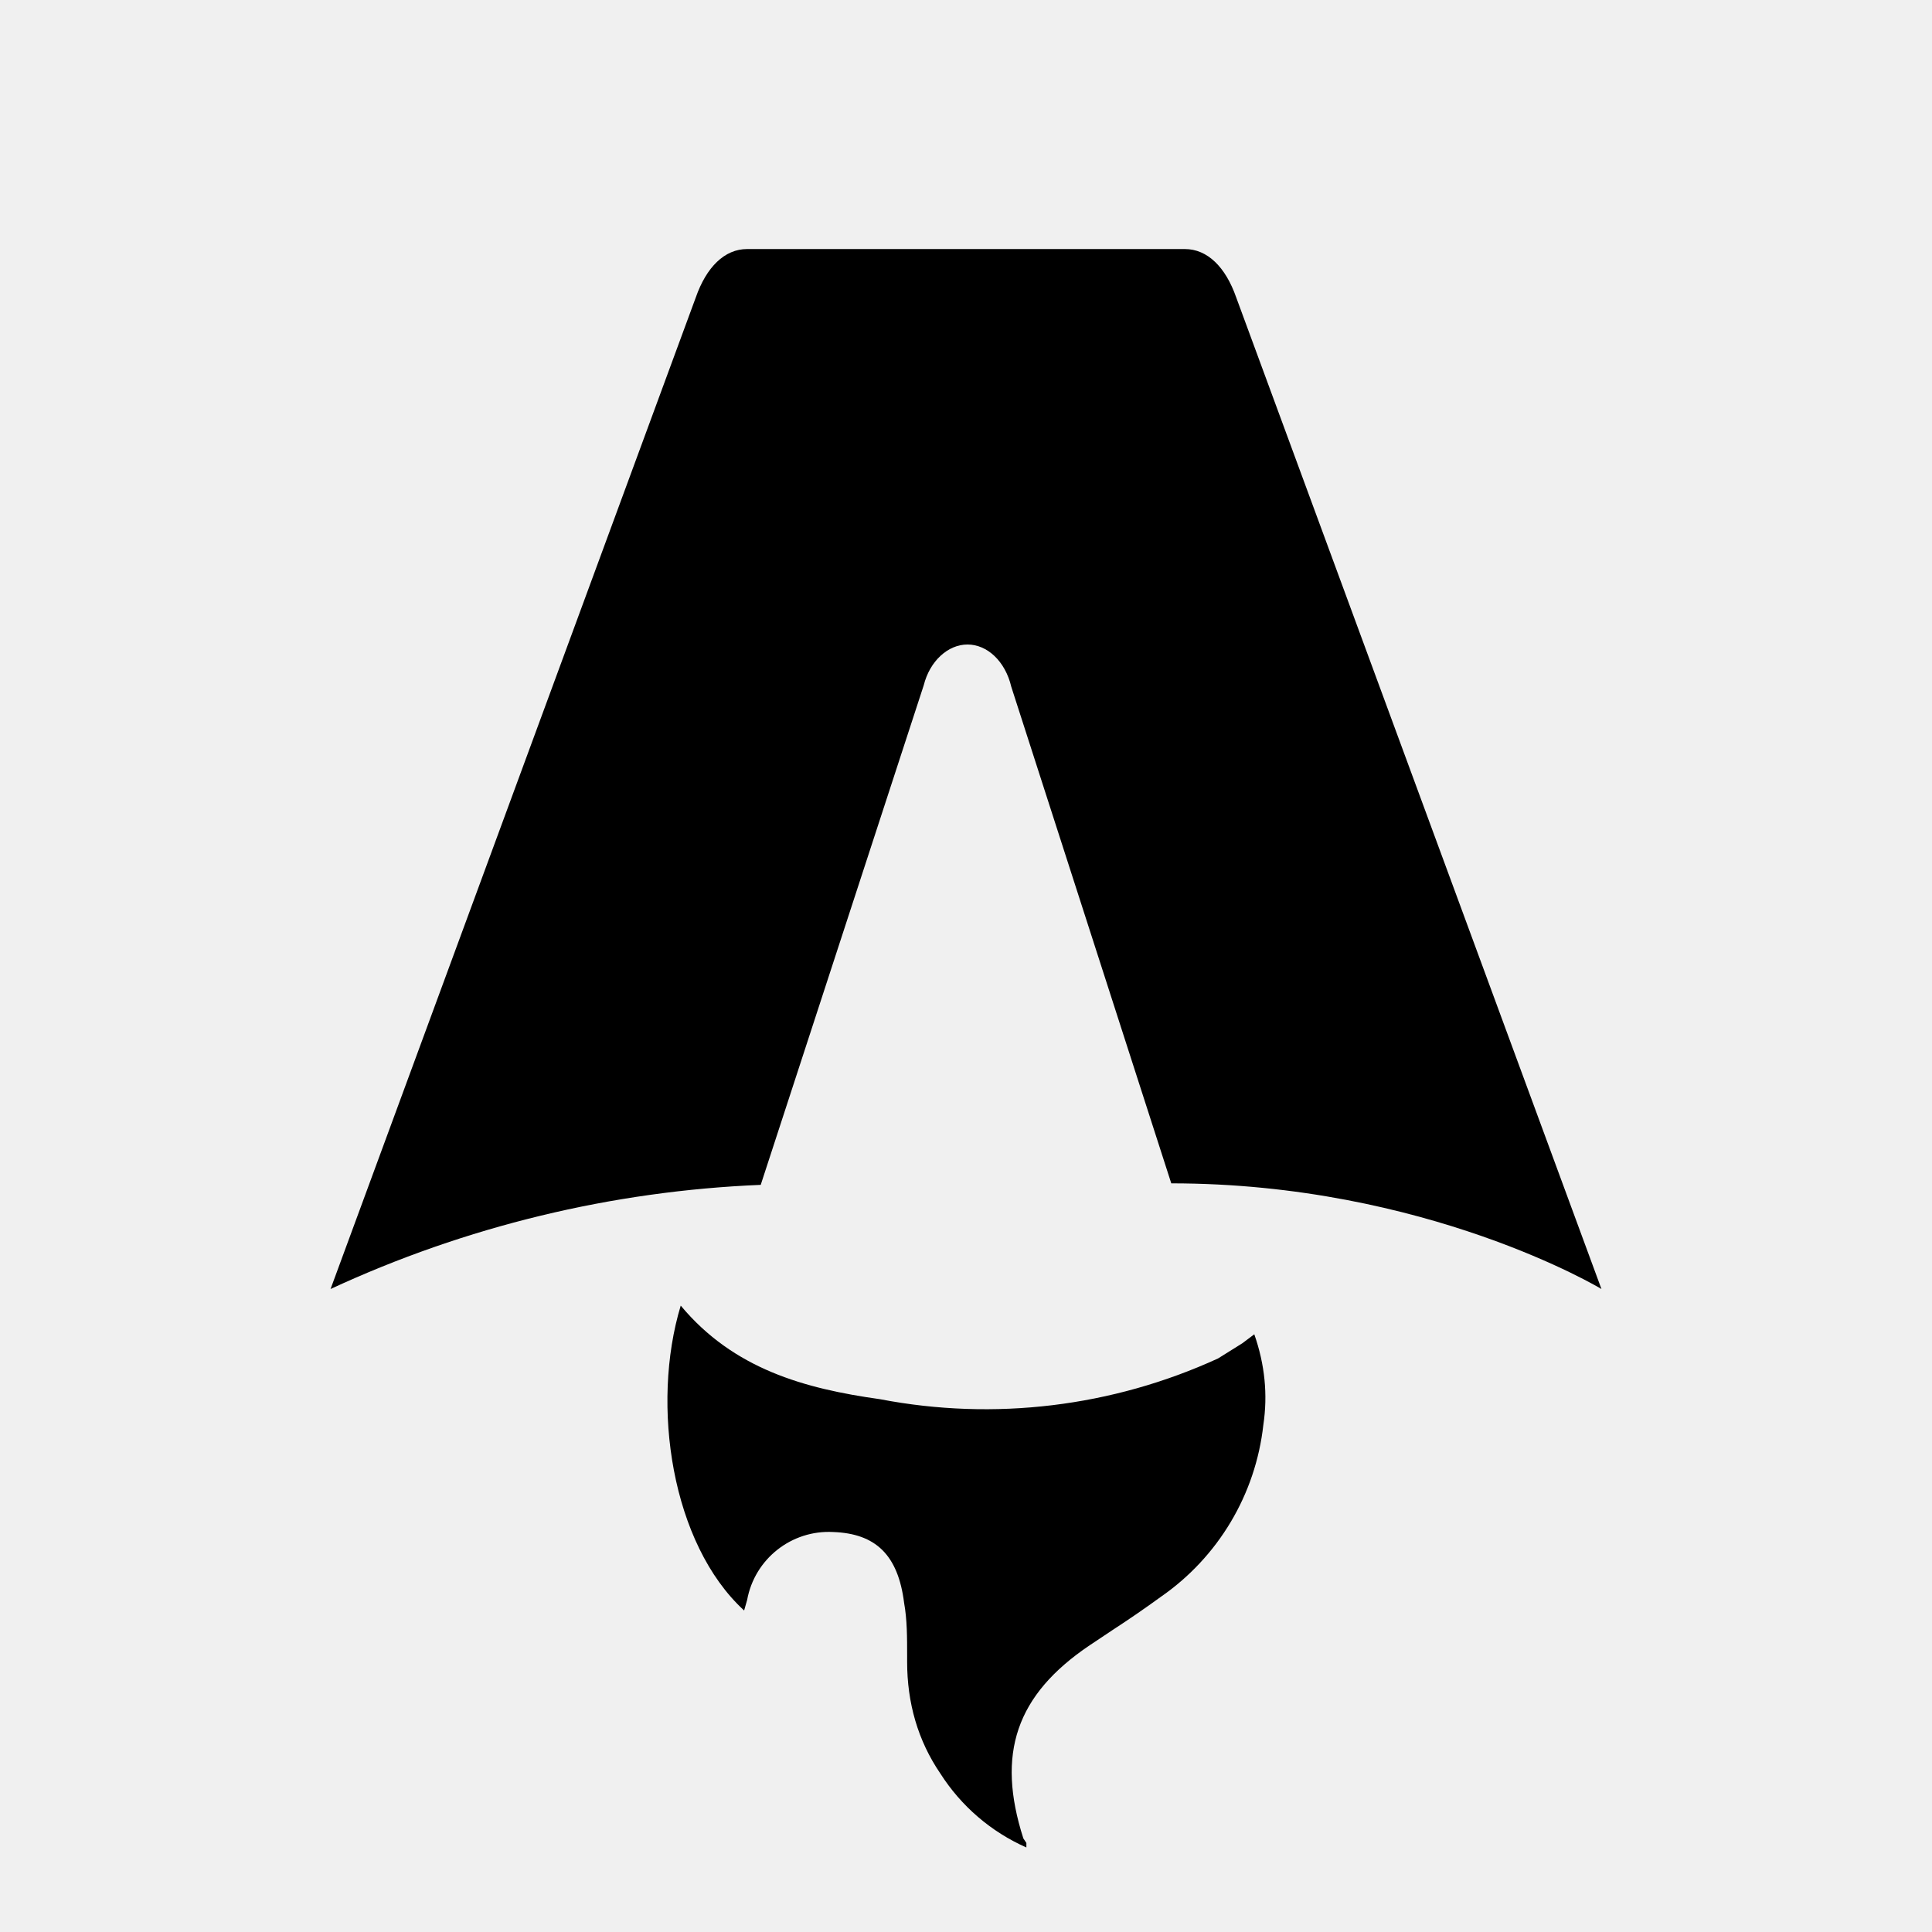
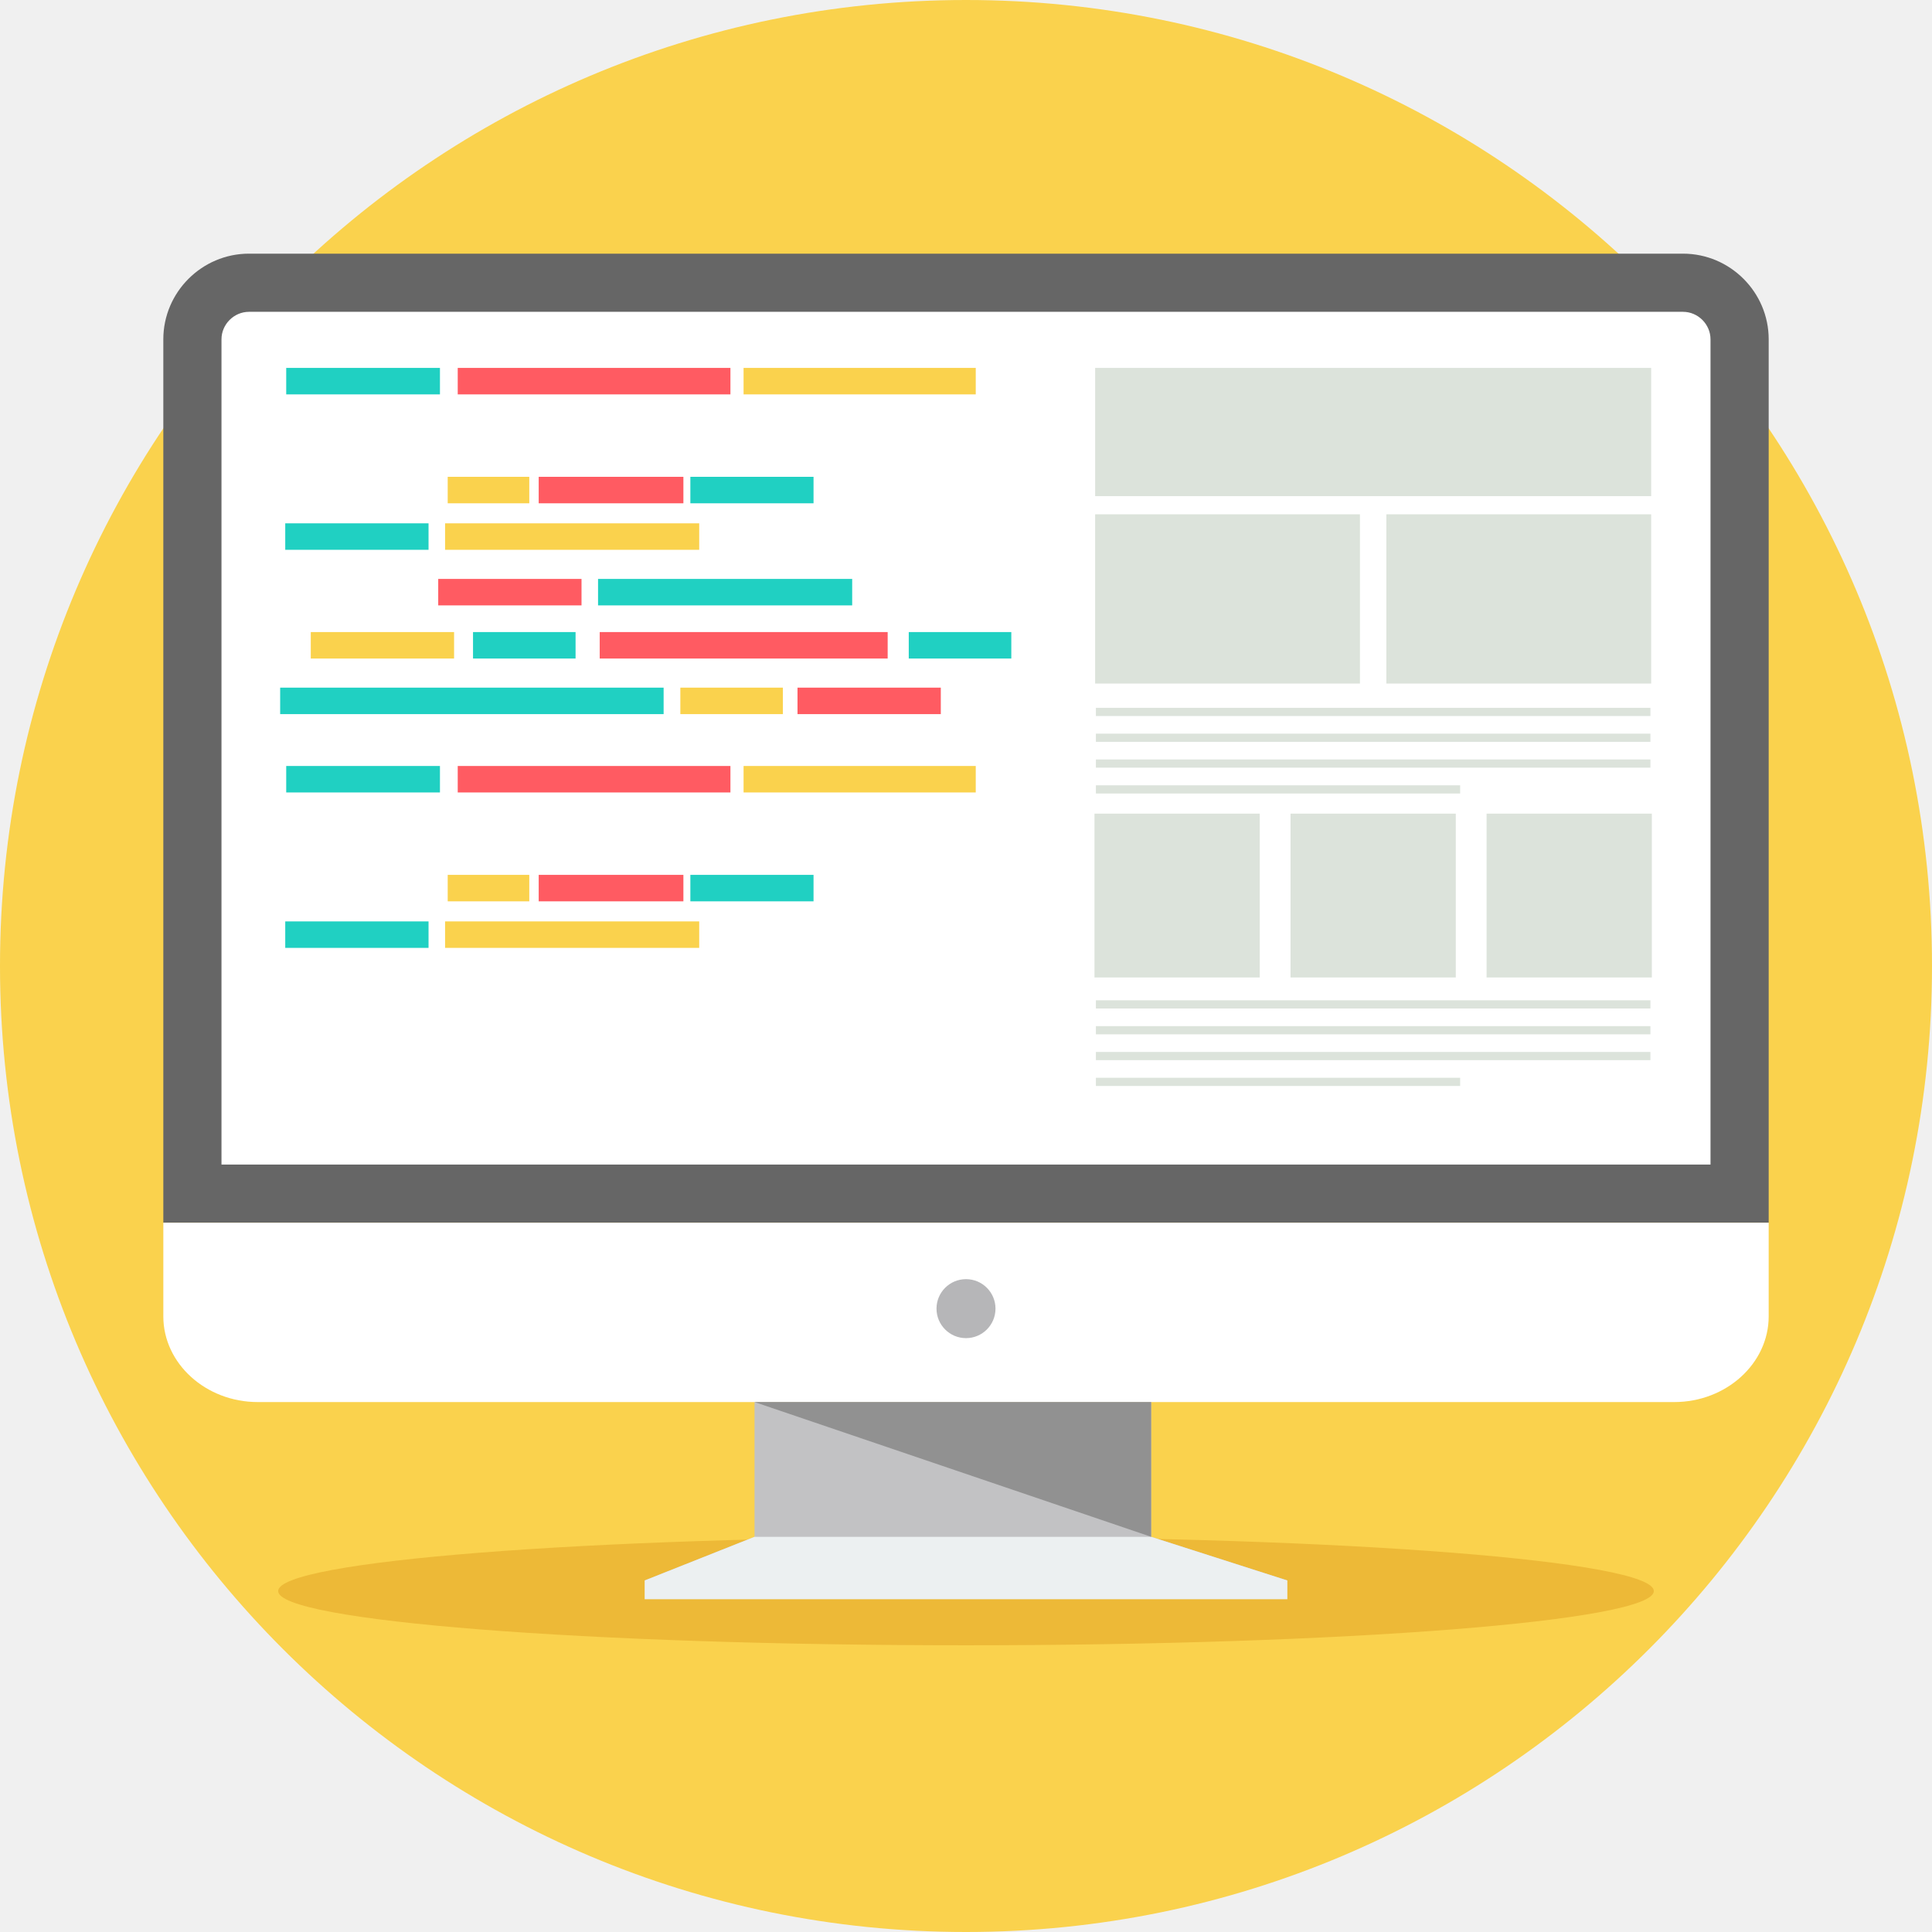
- <svg xmlns="http://www.w3.org/2000/svg" fill="none" viewBox="0 0 128 128">
-   <path d="M50.4 78.5a75.1 75.1 0 0 0-28.5 6.9l24.2-65.7c.7-2 1.9-3.2 3.4-3.2h29c1.5 0 2.7 1.2 3.4 3.2l24.2 65.7s-11.6-7-28.5-7L67 45.5c-.4-1.7-1.6-2.8-2.9-2.8-1.3 0-2.5 1.1-2.9 2.7L50.4 78.5Zm-1.1 28.2Zm-4.2-20.2c-2 6.6-.6 15.8 4.2 20.2a17.5 17.5 0 0 1 .2-.7 5.5 5.5 0 0 1 5.7-4.5c2.8.1 4.3 1.5 4.7 4.7.2 1.1.2 2.3.2 3.5v.4c0 2.7.7 5.2 2.2 7.4a13 13 0 0 0 5.7 4.9v-.3l-.2-.3c-1.8-5.6-.5-9.5 4.4-12.8l1.5-1a73 73 0 0 0 3.2-2.2 16 16 0 0 0 6.8-11.4c.3-2 .1-4-.6-6l-.8.6-1.6 1a37 37 0 0 1-22.4 2.7c-5-.7-9.7-2-13.2-6.2Z" />
-   <style>
-         path { fill: #000; }
-         @media (prefers-color-scheme: dark) {
-             path { fill: #FFF; }
-         }
-     </style>
+ <svg xmlns="http://www.w3.org/2000/svg" version="1.1" id="Layer_1" viewBox="0 0 512 512" xml:space="preserve">
+   <circle style="fill:#FAD24D;" cx="256" cy="256" r="256" />
+   <ellipse style="fill:#EDB937;" cx="256" cy="421.646" rx="182.284" ry="14.371" />
+   <path style="fill:#666666;" d="M65.982,67.223h380.037c12.486,0,22.702,10.216,22.702,22.702v234.107H43.282V89.924  c0-12.486,10.216-22.702,22.702-22.702H65.982z" />
+   <g>
+     <path style="fill:#FFFFFF;" d="M58.694,308.617h394.609V89.924c0-3.979-3.309-7.288-7.285-7.288H65.982   c-3.977,0-7.285,3.309-7.285,7.288v218.693H58.694z" />
+     <path style="fill:#FFFFFF;" d="M468.718,324.031v24.827c0,12.488-11.26,22.702-25.024,22.702H68.307   c-13.764,0-25.024-10.214-25.024-22.702v-24.827H468.72H468.718z" />
+   </g>
+   <circle style="fill:#B6B6B8;" cx="256" cy="346.803" r="7.816" />
+   <path style="fill:#C2C2C4;" d="M305.066,407.273l36.095,11.566H170.836l29.123-11.566v-35.713h105.105v35.713H305.066z" />
+   <path style="fill:#ECF0F1;" d="M199.961,407.273h105.106l36.095,11.566v4.98h-85.16h-85.164v-4.98L199.961,407.273z" />
+   <path style="fill:#919191;" d="M199.961,371.559h105.106v35.713L199.961,371.559z" />
+   <rect x="75.849" y="97.5" style="fill:#20D0C2;" width="40.742" height="7.016" />
+   <rect x="121.303" y="97.5" style="fill:#FF5B62;" width="72.269" height="7.016" />
+   <g>
+     <rect x="197.055" y="97.5" style="fill:#FAD24D;" width="61.53" height="7.016" />
+     <rect x="118.648" y="126.363" style="fill:#FAD24D;" width="21.616" height="7.016" />
+   </g>
+   <rect x="142.761" y="126.363" style="fill:#FF5B62;" width="38.345" height="7.016" />
+   <g>
+     <rect x="182.953" y="126.363" style="fill:#20D0C2;" width="32.642" height="7.016" />
+     <rect x="75.592" y="138.689" style="fill:#20D0C2;" width="37.976" height="7.016" />
+   </g>
+   <rect x="117.95" y="138.689" style="fill:#FAD24D;" width="67.348" height="7.016" />
+   <rect x="116.133" y="153.42" style="fill:#FF5B62;" width="37.976" height="7.016" />
+   <rect x="158.49" y="153.42" style="fill:#20D0C2;" width="67.348" height="7.016" />
+   <rect x="82.359" y="167.503" style="fill:#FAD24D;" width="37.976" height="7.016" />
+   <rect x="125.355" y="167.503" style="fill:#20D0C2;" width="27.177" height="7.016" />
+   <rect x="158.93" y="167.503" style="fill:#FF5B62;" width="76.311" height="7.016" />
+   <g>
+     <rect x="240.83" y="167.503" style="fill:#20D0C2;" width="27.177" height="7.016" />
+     <rect x="74.245" y="182.234" style="fill:#20D0C2;" width="101.622" height="7.016" />
+   </g>
+   <rect x="180.298" y="182.234" style="fill:#FAD24D;" width="27.177" height="7.016" />
+   <rect x="211.347" y="182.234" style="fill:#FF5B62;" width="37.976" height="7.016" />
+   <g>
+     <rect x="120.375" y="111.093" style="fill:#FFFFFF;" width="2.807" height="8.416" />
+     <rect x="193.193" y="138.689" style="fill:#FFFFFF;" width="2.807" height="8.416" />
+   </g>
+   <rect x="75.849" y="202.994" style="fill:#20D0C2;" width="40.742" height="7.016" />
+   <rect x="121.303" y="202.994" style="fill:#FF5B62;" width="72.269" height="7.016" />
+   <g>
+     <rect x="197.055" y="202.994" style="fill:#FAD24D;" width="61.53" height="7.016" />
+     <rect x="118.648" y="231.847" style="fill:#FAD24D;" width="21.616" height="7.016" />
+   </g>
+   <rect x="142.761" y="231.847" style="fill:#FF5B62;" width="38.345" height="7.016" />
+   <g>
+     <rect x="182.953" y="231.847" style="fill:#20D0C2;" width="32.642" height="7.016" />
+     <rect x="75.592" y="244.183" style="fill:#20D0C2;" width="37.976" height="7.016" />
+   </g>
+   <rect x="117.95" y="244.183" style="fill:#FAD24D;" width="67.348" height="7.016" />
+   <g>
+     <rect x="120.375" y="216.577" style="fill:#FFFFFF;" width="2.807" height="8.416" />
+     <rect x="193.193" y="244.183" style="fill:#FFFFFF;" width="2.807" height="8.416" />
+   </g>
+   <g>
+     <rect x="290.223" y="97.5" style="fill:#DCE3DB;" width="147.352" height="33.984" />
+     <path style="fill:#DCE3DB;" d="M290.221,136.298h70.178v44.852h-70.178V136.298z" />
+     <path style="fill:#DCE3DB;" d="M367.398,136.298h70.178v44.852h-70.178V136.298z" />
+     <path style="fill:#DCE3DB;" d="M290.423,187.581h146.953v2.172H290.423V187.581z M290.423,208.115h96.534v2.172h-96.534V208.115z    M290.423,201.269h146.953v2.172H290.423V201.269z M290.423,194.426h146.953v2.172H290.423V194.426z" />
+     <path style="fill:#DCE3DB;" d="M290.048,215.622h43.793v43.42h-43.793V215.622z M393.961,215.622h43.795v43.42h-43.795V215.622z    M342.005,215.622h43.793v43.42h-43.793V215.622z" />
+     <path style="fill:#DCE3DB;" d="M290.423,265.088h146.953v2.172H290.423V265.088z M290.423,285.622h96.534v2.172h-96.534V285.622z    M290.423,278.777h146.953v2.172H290.423V278.777z M290.423,271.934h146.953v2.172H290.423V271.934z" />
+   </g>
</svg>
